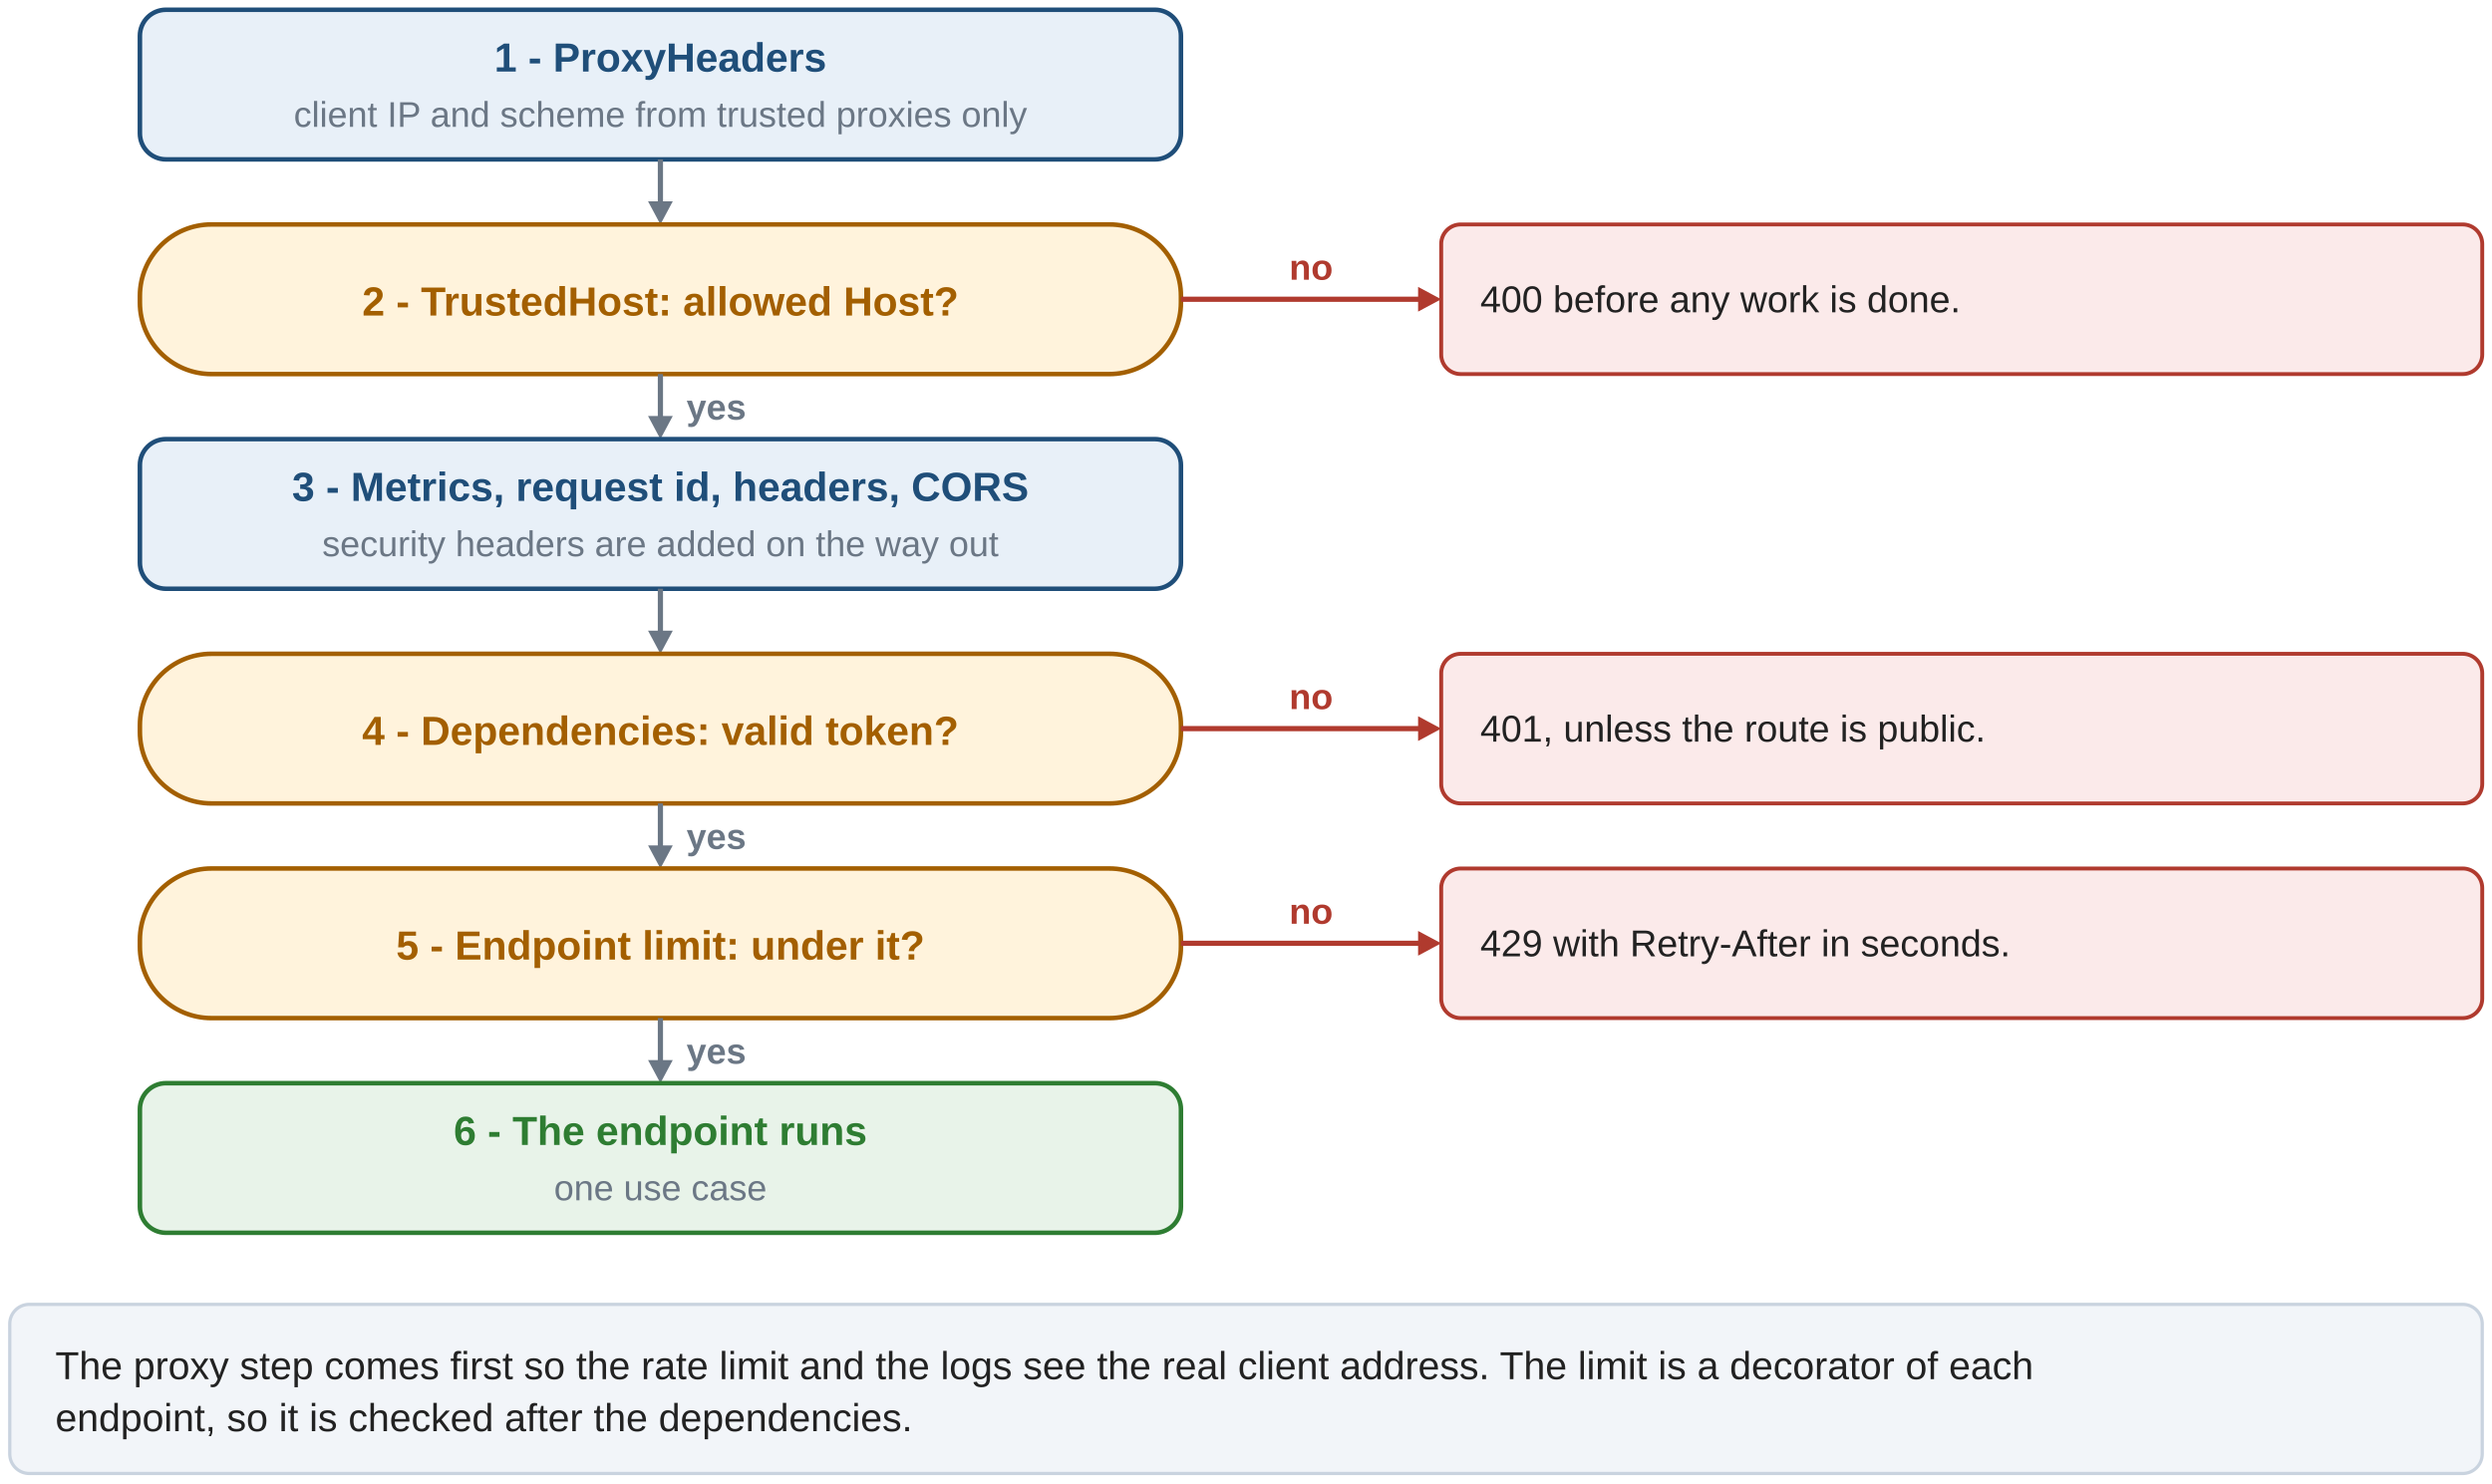
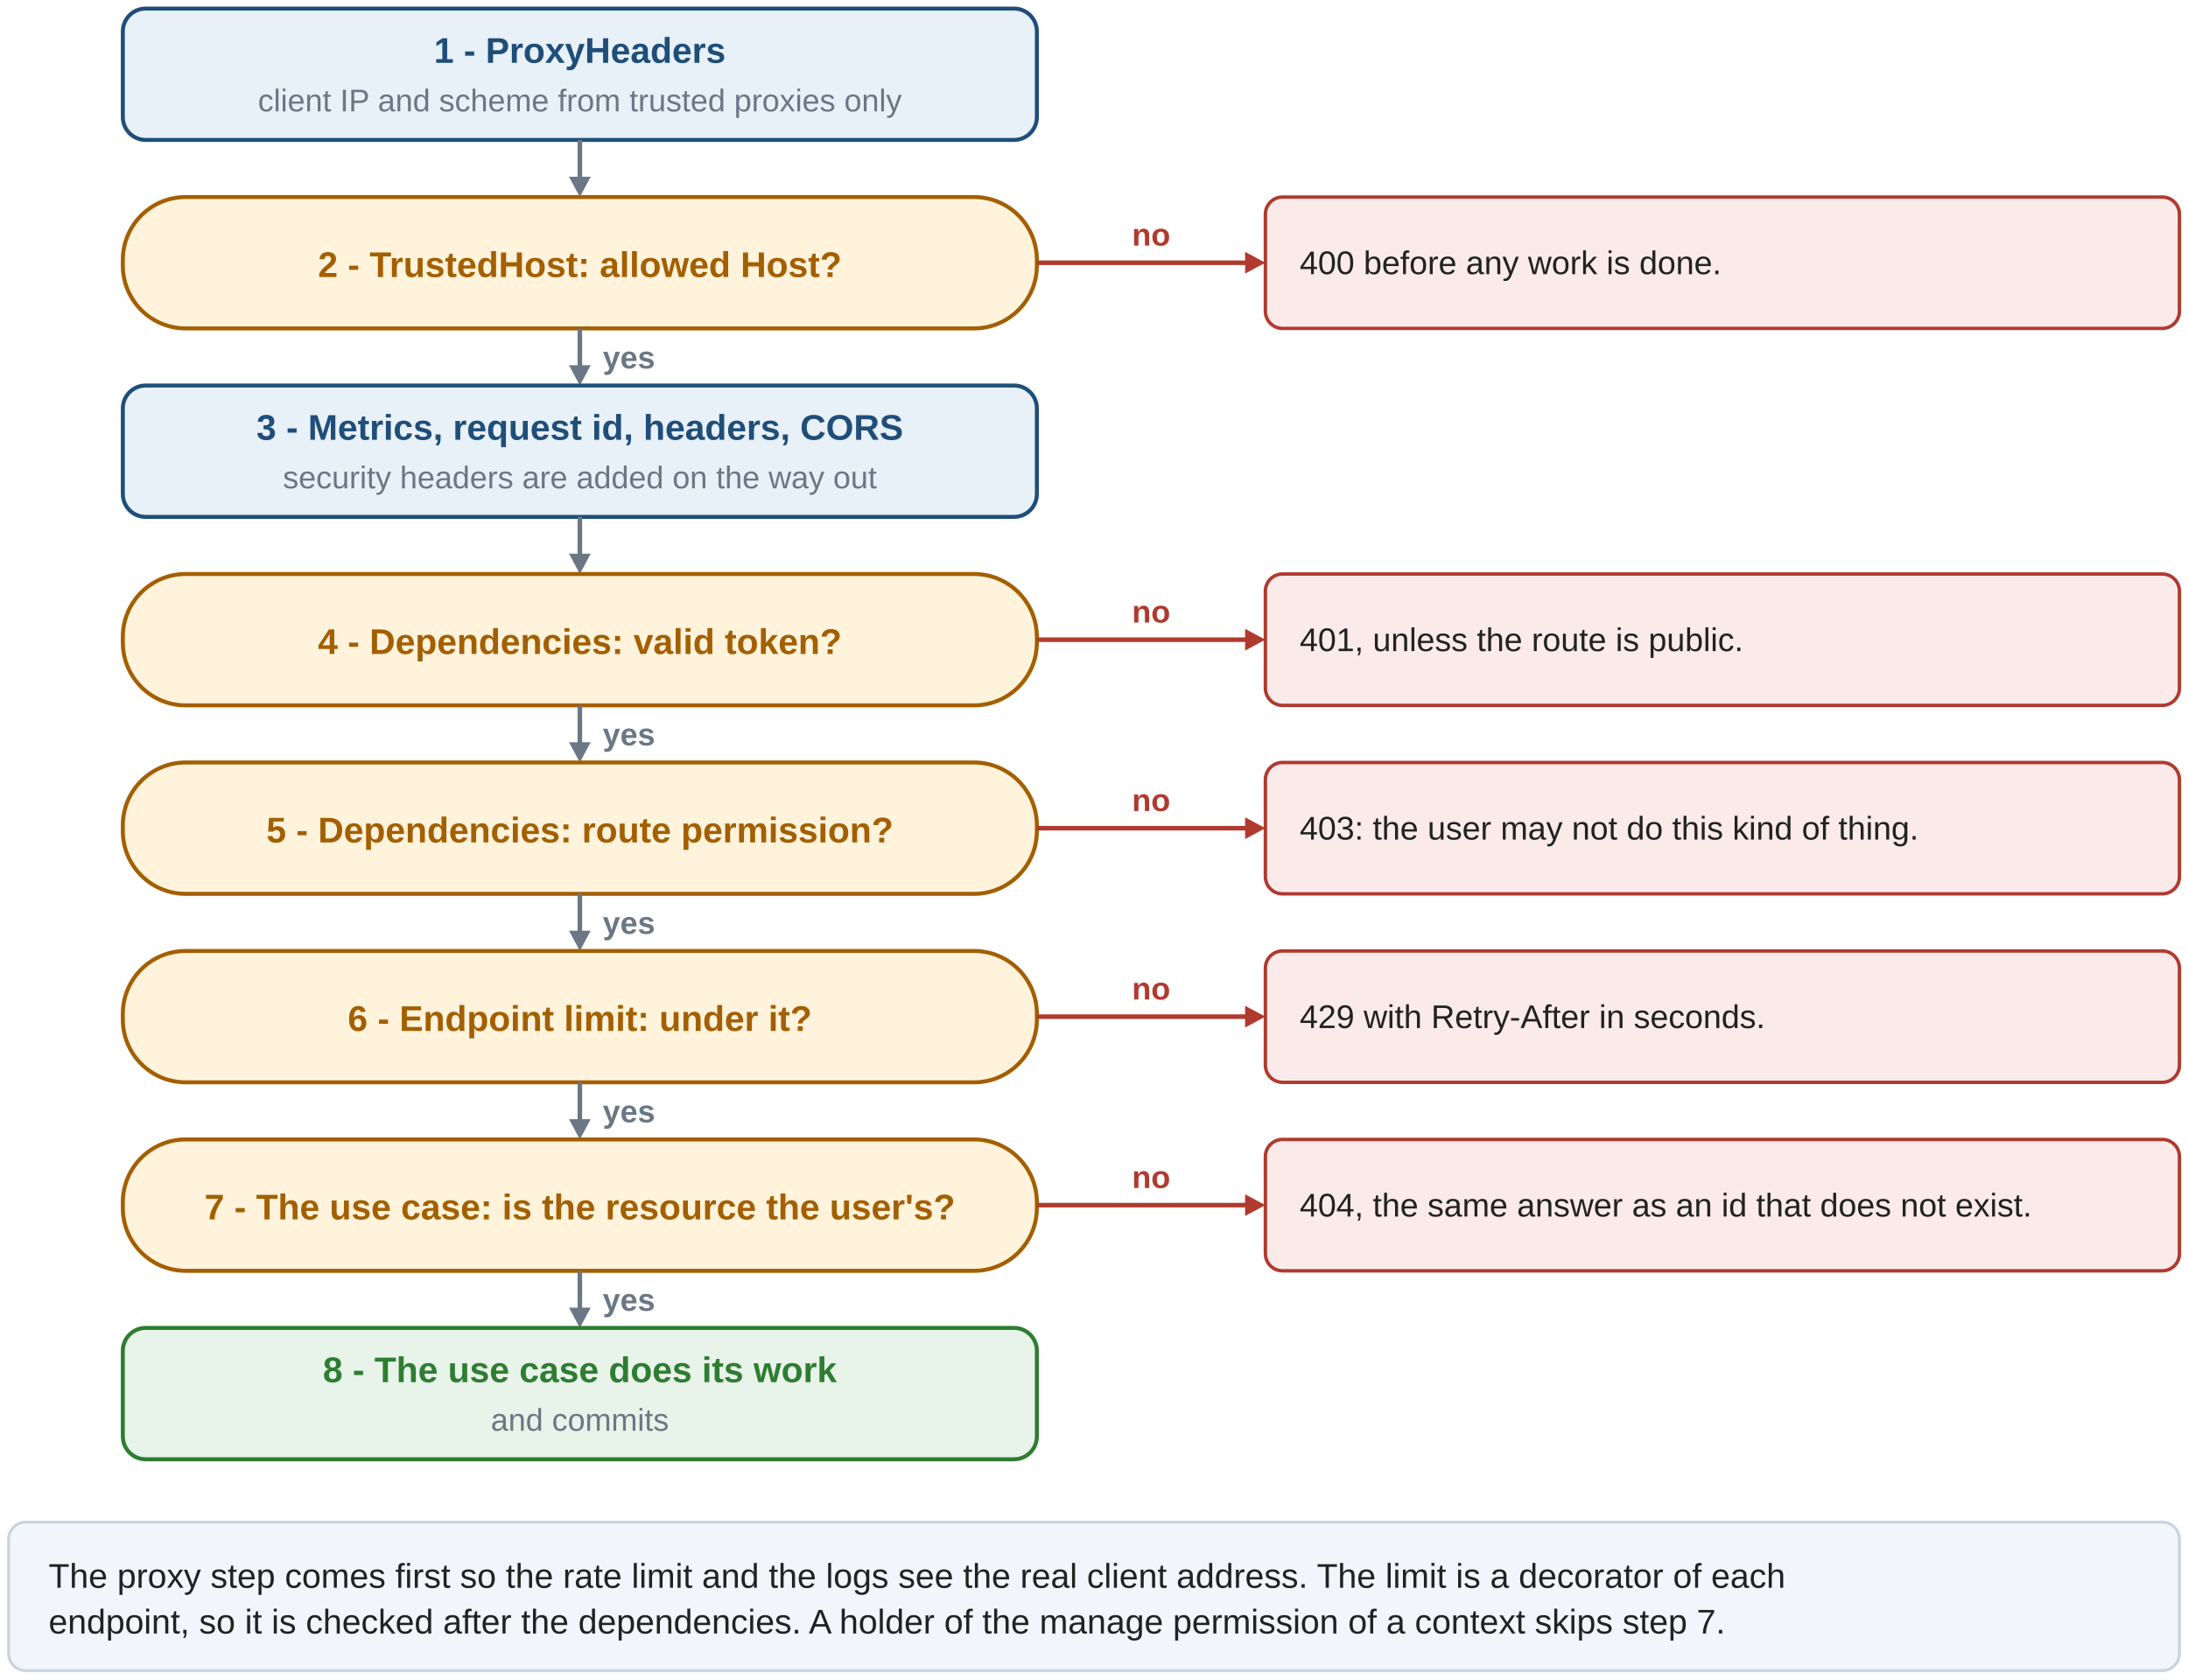
- <svg xmlns="http://www.w3.org/2000/svg" viewBox="-3 -3 766 456" width="766" height="456" font-family="Liberation Sans, DejaVu Sans, Arial, sans-serif">
+ <svg xmlns="http://www.w3.org/2000/svg" viewBox="-3 -3 766 588" width="766" height="588" font-family="Liberation Sans, DejaVu Sans, Arial, sans-serif">
  <g class="sec-f1">
    <rect x="40" y="0" width="320" height="46" rx="8" fill="#e8f0f8" stroke="#1f4e79" stroke-width="1.4" />
    <text x="200.0" y="19" text-anchor="middle">
      <tspan font-weight="bold" fill="#1f4e79" font-size="12.5">1 - ProxyHeaders</tspan>
    </text>
    <text x="200.0" y="36" text-anchor="middle">
      <tspan fill="#6b7785" font-size="11">client IP and scheme from trusted proxies only</tspan>
    </text>
    <polyline points="200.0,46.0 200.0,60.0" fill="none" stroke="#6b7785" stroke-width="1.6" />
    <polygon points="200.0,66 196.2,58.9 203.8,58.9" fill="#6b7785" />
    <rect x="40" y="66" width="320" height="46" rx="22" fill="#fff3dc" stroke="#a35f00" stroke-width="1.4" />
    <text x="200.0" y="94" text-anchor="middle">
      <tspan font-weight="bold" fill="#a35f00" font-size="12.5">2 - TrustedHost: allowed Host?</tspan>
    </text>
    <polyline points="360.0,89.0 434.0,89.0" fill="none" stroke="#b03a2e" stroke-width="1.6" />
    <polygon points="440,89.0 432.9,92.8 432.9,85.2" fill="#b03a2e" />
    <text x="400.0" y="83.0" text-anchor="middle">
      <tspan font-weight="bold" fill="#b03a2e" font-size="11">no</tspan>
    </text>
    <rect x="440" y="66" width="320" height="46" rx="6" fill="#fbeaea" stroke="#b03a2e" stroke-width="1.2" />
    <text x="452" y="93" text-anchor="start">
      <tspan fill="#222" font-size="11.5">400 before any work is done.</tspan>
    </text>
    <polyline points="200.0,112.0 200.0,126.0" fill="none" stroke="#6b7785" stroke-width="1.6" />
    <polygon points="200.0,132 196.2,124.9 203.8,124.9" fill="#6b7785" />
    <text x="208.0" y="126" text-anchor="start">
      <tspan font-weight="bold" fill="#6b7785" font-size="11">yes</tspan>
    </text>
    <rect x="40" y="132" width="320" height="46" rx="8" fill="#e8f0f8" stroke="#1f4e79" stroke-width="1.4" />
    <text x="200.0" y="151" text-anchor="middle">
      <tspan font-weight="bold" fill="#1f4e79" font-size="12.5">3 - Metrics, request id, headers, CORS</tspan>
    </text>
    <text x="200.0" y="168" text-anchor="middle">
      <tspan fill="#6b7785" font-size="11">security headers are added on the way out</tspan>
    </text>
    <polyline points="200.0,178.0 200.0,192.0" fill="none" stroke="#6b7785" stroke-width="1.6" />
    <polygon points="200.0,198 196.2,190.9 203.8,190.9" fill="#6b7785" />
    <rect x="40" y="198" width="320" height="46" rx="22" fill="#fff3dc" stroke="#a35f00" stroke-width="1.4" />
    <text x="200.0" y="226" text-anchor="middle">
      <tspan font-weight="bold" fill="#a35f00" font-size="12.5">4 - Dependencies: valid token?</tspan>
    </text>
    <polyline points="360.0,221.0 434.0,221.0" fill="none" stroke="#b03a2e" stroke-width="1.6" />
    <polygon points="440,221.0 432.9,224.8 432.9,217.2" fill="#b03a2e" />
    <text x="400.0" y="215.0" text-anchor="middle">
      <tspan font-weight="bold" fill="#b03a2e" font-size="11">no</tspan>
    </text>
    <rect x="440" y="198" width="320" height="46" rx="6" fill="#fbeaea" stroke="#b03a2e" stroke-width="1.2" />
    <text x="452" y="225" text-anchor="start">
      <tspan fill="#222" font-size="11.5">401, unless the route is public.</tspan>
    </text>
    <polyline points="200.0,244.0 200.0,258.0" fill="none" stroke="#6b7785" stroke-width="1.6" />
    <polygon points="200.0,264 196.2,256.9 203.8,256.9" fill="#6b7785" />
    <text x="208.0" y="258" text-anchor="start">
      <tspan font-weight="bold" fill="#6b7785" font-size="11">yes</tspan>
    </text>
    <rect x="40" y="264" width="320" height="46" rx="22" fill="#fff3dc" stroke="#a35f00" stroke-width="1.4" />
    <text x="200.0" y="292" text-anchor="middle">
-       <tspan font-weight="bold" fill="#a35f00" font-size="12.5">5 - Endpoint limit: under it?</tspan>
+       <tspan font-weight="bold" fill="#a35f00" font-size="12.5">5 - Dependencies: route permission?</tspan>
    </text>
    <polyline points="360.0,287.0 434.0,287.0" fill="none" stroke="#b03a2e" stroke-width="1.6" />
    <polygon points="440,287.0 432.9,290.8 432.9,283.2" fill="#b03a2e" />
    <text x="400.0" y="281.0" text-anchor="middle">
      <tspan font-weight="bold" fill="#b03a2e" font-size="11">no</tspan>
    </text>
    <rect x="440" y="264" width="320" height="46" rx="6" fill="#fbeaea" stroke="#b03a2e" stroke-width="1.2" />
    <text x="452" y="291" text-anchor="start">
-       <tspan fill="#222" font-size="11.5">429 with Retry-After in seconds.</tspan>
+       <tspan fill="#222" font-size="11.5">403: the user may not do this kind of thing.</tspan>
    </text>
    <polyline points="200.0,310.0 200.0,324.0" fill="none" stroke="#6b7785" stroke-width="1.6" />
    <polygon points="200.0,330 196.2,322.9 203.8,322.9" fill="#6b7785" />
    <text x="208.0" y="324" text-anchor="start">
      <tspan font-weight="bold" fill="#6b7785" font-size="11">yes</tspan>
    </text>
-     <rect x="40" y="330" width="320" height="46" rx="8" fill="#e8f3e9" stroke="#2e7d32" stroke-width="1.4" />
-     <text x="200.0" y="349" text-anchor="middle">
-       <tspan font-weight="bold" fill="#2e7d32" font-size="12.5">6 - The endpoint runs</tspan>
+     <rect x="40" y="330" width="320" height="46" rx="22" fill="#fff3dc" stroke="#a35f00" stroke-width="1.4" />
+     <text x="200.0" y="358" text-anchor="middle">
+       <tspan font-weight="bold" fill="#a35f00" font-size="12.5">6 - Endpoint limit: under it?</tspan>
    </text>
-     <text x="200.0" y="366" text-anchor="middle">
-       <tspan fill="#6b7785" font-size="11">one use case</tspan>
+     <polyline points="360.0,353.0 434.0,353.0" fill="none" stroke="#b03a2e" stroke-width="1.6" />
+     <polygon points="440,353.0 432.9,356.8 432.9,349.2" fill="#b03a2e" />
+     <text x="400.0" y="347.0" text-anchor="middle">
+       <tspan font-weight="bold" fill="#b03a2e" font-size="11">no</tspan>
    </text>
-     <rect x="0" y="398" width="760" height="52" rx="6" fill="#f2f5f9" stroke="#c9d3df" stroke-width="1" />
-     <text x="14" y="421" text-anchor="start">
+     <rect x="440" y="330" width="320" height="46" rx="6" fill="#fbeaea" stroke="#b03a2e" stroke-width="1.2" />
+     <text x="452" y="357" text-anchor="start">
+       <tspan fill="#222" font-size="11.5">429 with Retry-After in seconds.</tspan>
+     </text>
+     <polyline points="200.0,376.0 200.0,390.0" fill="none" stroke="#6b7785" stroke-width="1.6" />
+     <polygon points="200.0,396 196.2,388.9 203.8,388.9" fill="#6b7785" />
+     <text x="208.0" y="390" text-anchor="start">
+       <tspan font-weight="bold" fill="#6b7785" font-size="11">yes</tspan>
+     </text>
+     <rect x="40" y="396" width="320" height="46" rx="22" fill="#fff3dc" stroke="#a35f00" stroke-width="1.4" />
+     <text x="200.0" y="424" text-anchor="middle">
+       <tspan font-weight="bold" fill="#a35f00" font-size="12.5">7 - The use case: is the resource the user's?</tspan>
+     </text>
+     <polyline points="360.0,419.0 434.0,419.0" fill="none" stroke="#b03a2e" stroke-width="1.6" />
+     <polygon points="440,419.0 432.9,422.8 432.9,415.2" fill="#b03a2e" />
+     <text x="400.0" y="413.0" text-anchor="middle">
+       <tspan font-weight="bold" fill="#b03a2e" font-size="11">no</tspan>
+     </text>
+     <rect x="440" y="396" width="320" height="46" rx="6" fill="#fbeaea" stroke="#b03a2e" stroke-width="1.2" />
+     <text x="452" y="423" text-anchor="start">
+       <tspan fill="#222" font-size="11.5">404, the same answer as an id that does not exist.</tspan>
+     </text>
+     <polyline points="200.0,442.0 200.0,456.0" fill="none" stroke="#6b7785" stroke-width="1.6" />
+     <polygon points="200.0,462 196.2,454.9 203.8,454.9" fill="#6b7785" />
+     <text x="208.0" y="456" text-anchor="start">
+       <tspan font-weight="bold" fill="#6b7785" font-size="11">yes</tspan>
+     </text>
+     <rect x="40" y="462" width="320" height="46" rx="8" fill="#e8f3e9" stroke="#2e7d32" stroke-width="1.4" />
+     <text x="200.0" y="481" text-anchor="middle">
+       <tspan font-weight="bold" fill="#2e7d32" font-size="12.5">8 - The use case does its work</tspan>
+     </text>
+     <text x="200.0" y="498" text-anchor="middle">
+       <tspan fill="#6b7785" font-size="11">and commits</tspan>
+     </text>
+     <rect x="0" y="530" width="760" height="52" rx="6" fill="#f2f5f9" stroke="#c9d3df" stroke-width="1" />
+     <text x="14" y="553" text-anchor="start">
      <tspan fill="#222" font-size="12">The proxy step comes first so the rate limit and the logs see the real client address. The limit is a decorator of each</tspan>
    </text>
-     <text x="14" y="437" text-anchor="start">
-       <tspan fill="#222" font-size="12">endpoint, so it is checked after the dependencies.</tspan>
+     <text x="14" y="569" text-anchor="start">
+       <tspan fill="#222" font-size="12">endpoint, so it is checked after the dependencies. A holder of the manage permission of a context skips step 7.</tspan>
    </text>
  </g>
</svg>
